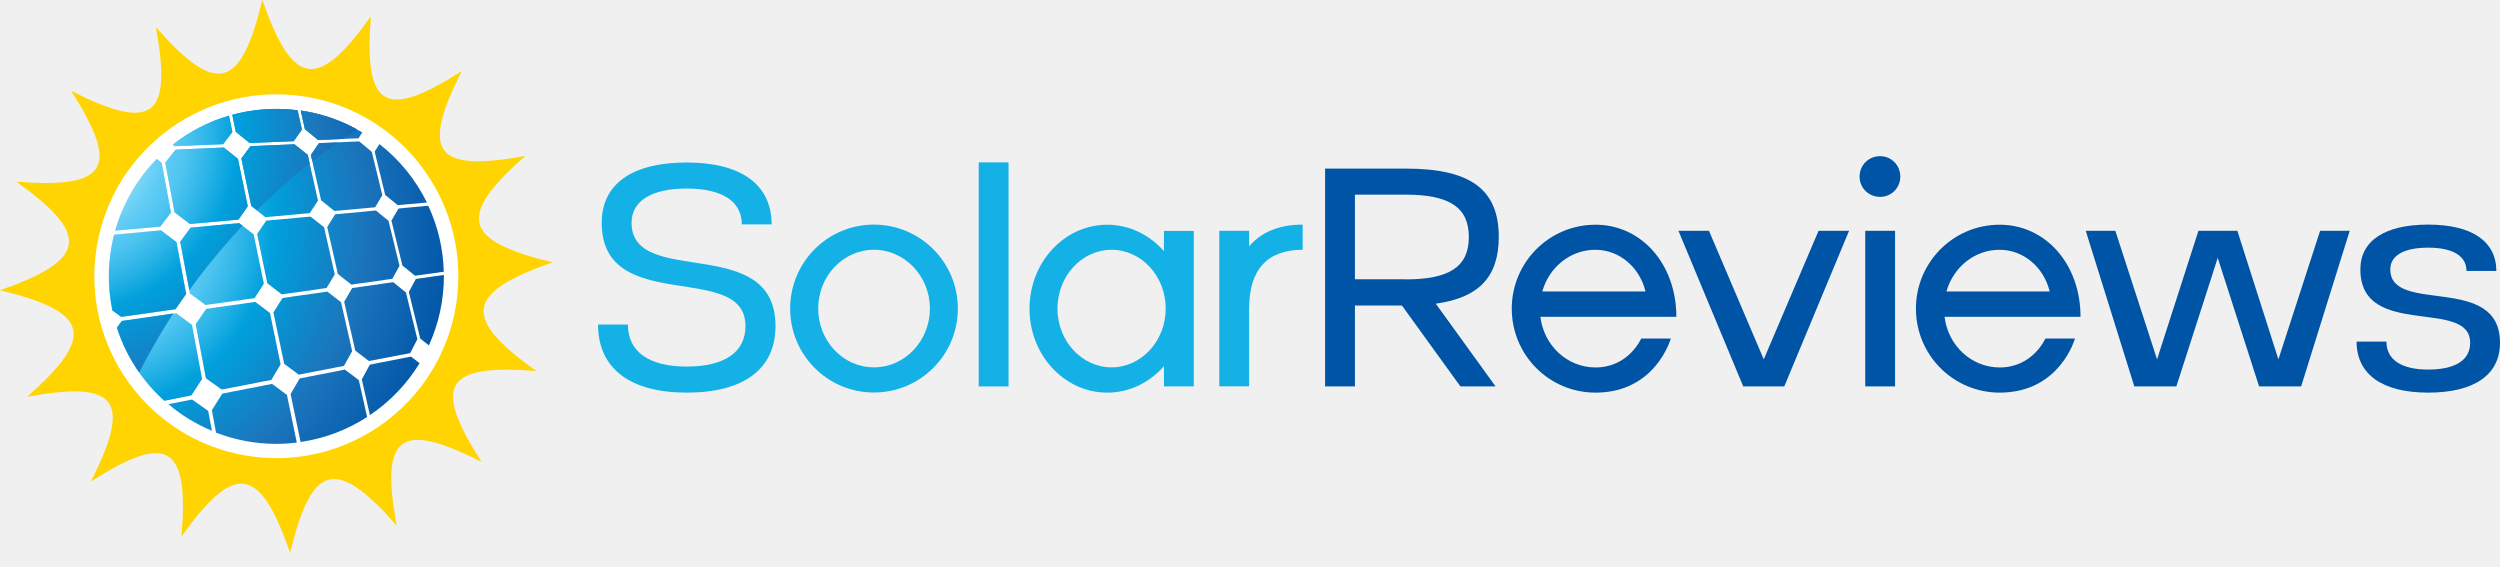
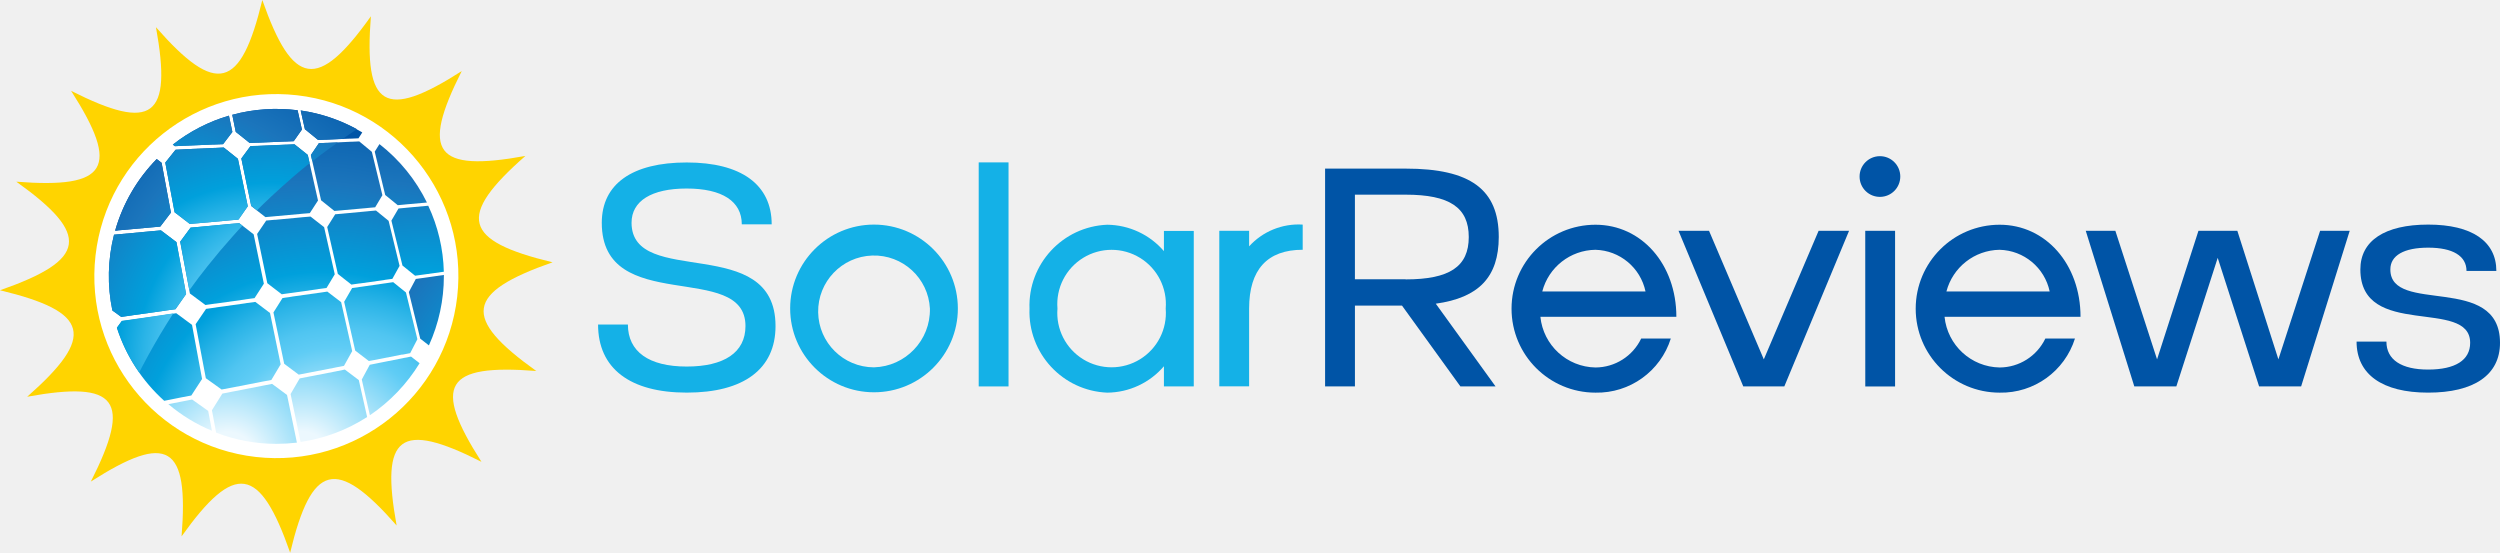
- <svg xmlns="http://www.w3.org/2000/svg" width="172" height="39" viewBox="0 0 172 39" fill="none">
-   <path d="M53.355 22.434C53.355 25.387 51.173 27.013 47.251 27.013C43.328 27.013 41.146 25.342 41.146 22.327H43.199C43.199 24.189 44.633 25.22 47.243 25.22C49.815 25.22 51.288 24.258 51.288 22.434C51.288 17.894 41.398 21.77 41.398 15.33C41.398 12.652 43.496 11.179 47.243 11.179C50.99 11.179 53.088 12.697 53.088 15.437H51.036C51.036 13.85 49.685 12.972 47.243 12.972C44.824 12.972 43.451 13.827 43.451 15.33C43.466 19.863 53.355 15.986 53.355 22.434Z" fill="#14B1E7" />
-   <path d="M65.901 21.229C65.901 24.418 63.314 27.005 60.124 27.005C56.934 27.005 54.363 24.418 54.363 21.229C54.363 18.039 56.934 15.452 60.124 15.452C63.314 15.452 65.901 18.039 65.901 21.229ZM63.978 21.229C63.978 19 62.245 17.184 60.124 17.184C58.003 17.184 56.293 19 56.293 21.229C56.293 23.457 58.003 25.273 60.124 25.273C62.245 25.281 63.978 23.457 63.978 21.229Z" fill="#14B1E7" />
-   <path d="M67.335 11.172H69.388V26.586H67.335V11.172Z" fill="#14B1E7" />
-   <path d="M82.131 15.88V26.586H80.079V25.197C79.094 26.311 77.721 27.013 76.179 27.013C73.226 27.013 70.83 24.426 70.83 21.236C70.83 18.047 73.226 15.46 76.179 15.46C77.721 15.46 79.094 16.17 80.079 17.276V15.887H82.131V15.88ZM80.201 21.229C80.201 19.001 78.53 17.185 76.477 17.185C74.424 17.185 72.753 19.001 72.753 21.229C72.753 23.457 74.424 25.273 76.477 25.273C78.53 25.273 80.201 23.457 80.201 21.229Z" fill="#14B1E7" />
-   <path d="M89.625 15.452V17.184C87.183 17.184 85.939 18.558 85.939 21.229V26.578H83.887V15.88H85.939V16.948C86.779 15.963 88.015 15.452 89.625 15.452Z" fill="#14B1E7" />
-   <path d="M98.782 20.893L102.895 26.585H100.476L96.455 21.023H93.219V26.585H91.166V11.599H96.714C101.17 11.599 103.116 13.033 103.116 16.307C103.109 19.046 101.758 20.481 98.782 20.893ZM96.706 19.222C99.728 19.222 101.056 18.344 101.056 16.307C101.056 14.269 99.728 13.392 96.706 13.392H93.219V19.214H96.706V19.222Z" fill="#0054A6" />
-   <path d="M112.914 23.289H114.952C114.952 23.289 113.922 27.013 109.77 27.013C106.581 27.013 104.009 24.426 104.009 21.236C104.009 18.047 106.581 15.46 109.77 15.46C112.937 15.46 115.333 18.177 115.333 21.794H105.978C106.214 23.762 107.817 25.281 109.77 25.281C112.06 25.281 112.914 23.289 112.914 23.289ZM106.108 20.054H113.212C112.807 18.383 111.411 17.185 109.763 17.185C108.03 17.185 106.581 18.383 106.108 20.054Z" fill="#0054A6" />
-   <path d="M127.215 15.88L122.758 26.586H119.935L115.478 15.88H117.577L121.346 24.724L125.116 15.88H127.215Z" fill="#0054A6" />
-   <path d="M127.939 12.156C127.939 11.362 128.558 10.744 129.351 10.744C130.122 10.744 130.74 11.362 130.74 12.156C130.74 12.927 130.122 13.545 129.351 13.545C128.565 13.545 127.939 12.927 127.939 12.156ZM128.329 15.88H130.381V26.585H128.329V15.88Z" fill="#0054A6" />
-   <path d="M140.721 23.289H142.758C142.758 23.289 141.728 27.013 137.577 27.013C134.387 27.013 131.816 24.426 131.816 21.236C131.816 18.047 134.387 15.46 137.577 15.46C140.744 15.46 143.14 18.177 143.14 21.794H133.785C134.021 23.762 135.624 25.281 137.577 25.281C139.866 25.281 140.721 23.289 140.721 23.289ZM133.914 20.054H141.019C140.614 18.383 139.218 17.185 137.57 17.185C135.845 17.185 134.387 18.383 133.914 20.054Z" fill="#0054A6" />
-   <path d="M161.66 15.88L158.318 26.586H155.426L152.579 17.742L149.733 26.586H146.841L143.499 15.88H145.536L148.405 24.724L151.252 15.88H153.93L156.754 24.724L159.623 15.88H161.66Z" fill="#0054A6" />
-   <path d="M172 23.587C172 25.792 170.222 27.013 167.055 27.013C163.888 27.013 162.133 25.746 162.133 23.503H164.186C164.186 24.746 165.216 25.426 167.055 25.426C168.917 25.426 169.947 24.785 169.947 23.587C169.947 20.458 162.393 23.373 162.393 18.535C162.393 16.566 164.064 15.452 167.063 15.452C170.062 15.452 171.748 16.604 171.748 18.642H169.695C169.695 17.612 168.757 17.039 167.063 17.039C165.392 17.039 164.453 17.573 164.453 18.535C164.445 21.679 172 18.772 172 23.587Z" fill="#0054A6" />
-   <path d="M38.017 18.047C31.859 16.566 31.409 14.887 36.147 10.729C29.944 11.858 28.928 10.515 31.767 4.891C26.464 8.287 25.022 7.409 25.518 1.122C21.862 6.257 20.145 5.982 18.047 0C16.567 6.158 14.888 6.608 10.729 1.87C11.858 8.073 10.515 9.088 4.891 6.25C8.287 11.553 7.41 12.995 1.122 12.499C6.257 16.162 5.983 17.879 0 19.97C6.158 21.45 6.608 23.129 1.87 27.295C8.073 26.166 9.096 27.509 6.25 33.133C11.553 29.737 12.995 30.614 12.492 36.902C16.154 31.767 17.871 32.041 19.962 38.024C21.443 31.866 23.129 31.416 27.288 36.154C26.159 29.951 27.502 28.928 33.126 31.774C29.73 26.471 30.607 25.029 36.895 25.525C31.76 21.854 32.042 20.137 38.017 18.047Z" fill="#FFD400" />
-   <path d="M31.455 20.42C32.233 13.552 27.296 7.348 20.428 6.57C13.561 5.791 7.357 10.721 6.571 17.589C5.792 24.456 10.729 30.66 17.597 31.438C24.465 32.224 30.669 27.287 31.455 20.42Z" fill="white" />
-   <path d="M15.392 10.149L14.789 10.179H14.713L12.79 10.263L12.713 10.271L12.08 10.302L11.37 11.187L12.011 14.605L13.057 15.406L13.698 15.353L13.774 15.345L15.72 15.17L15.796 15.162L16.407 15.109L17.048 14.193L16.369 10.927L15.392 10.149Z" fill="url(#paint0_radial)" />
-   <path d="M20.26 9.927L19.703 9.958H19.635L17.88 10.034L17.803 10.042L17.231 10.065L16.605 10.912L17.284 14.178L18.261 14.941L18.841 14.887L18.917 14.88L20.688 14.719L20.756 14.712L21.314 14.666L21.878 13.796L21.176 10.675L20.26 9.927Z" fill="url(#paint1_radial)" />
-   <path d="M22.519 20.061L21.962 20.145L21.893 20.152L20.1 20.404L20.024 20.42L19.436 20.503L18.811 21.495L19.551 25.029L20.55 25.776L21.146 25.662L21.222 25.647L23.03 25.296L23.099 25.28L23.664 25.174L24.229 24.159L23.465 20.794L22.519 20.061Z" fill="url(#paint2_radial)" />
-   <path d="M17.567 20.771L16.949 20.855L16.872 20.87L14.903 21.145L14.827 21.16L14.179 21.252L13.461 22.305L14.163 26.021L15.247 26.799L15.896 26.677L15.979 26.662L17.971 26.273L18.047 26.257L18.666 26.143L19.306 25.067L18.574 21.534L17.567 20.771Z" fill="url(#paint3_radial)" />
-   <path d="M21.367 14.903L20.81 14.949L20.741 14.956L18.963 15.124H18.894L18.314 15.178L17.689 16.101L18.391 19.489L19.383 20.252L19.97 20.168L20.047 20.16L21.832 19.909L21.909 19.893L22.466 19.817L23.03 18.878L22.298 15.636L21.367 14.903Z" fill="url(#paint4_radial)" />
-   <path d="M16.46 15.353L15.85 15.406L15.773 15.414L13.828 15.597L13.751 15.605L13.11 15.658L12.393 16.627L13.065 20.191L14.133 20.984L14.774 20.893L14.858 20.885L16.826 20.61L16.903 20.595L17.513 20.511L18.154 19.519L17.452 16.124L16.46 15.353Z" fill="url(#paint5_radial)" />
-   <path d="M24.717 9.729L24.213 9.752H24.145L22.534 9.828H22.466L21.939 9.851L21.39 10.668L22.092 13.781L23.008 14.514L23.542 14.468L23.61 14.46L25.236 14.315L25.297 14.308L25.808 14.262L26.304 13.43L25.579 10.447L24.717 9.729Z" fill="url(#paint6_radial)" />
-   <path d="M26.731 15.193L25.861 14.483L25.35 14.529L25.289 14.537L23.664 14.689L23.595 14.697L23.061 14.743L22.512 15.62L23.244 18.848L24.175 19.581L24.709 19.504L24.778 19.497L26.419 19.268L26.48 19.253L26.991 19.184L27.487 18.291L26.731 15.193Z" fill="url(#paint7_radial)" />
-   <path d="M29.463 14.155L27.968 14.292L27.907 14.3L27.418 14.346L26.93 15.178L27.685 18.268L28.555 18.97L29.051 18.901L29.112 18.894L30.532 18.695C30.493 17.116 30.127 15.574 29.463 14.155Z" fill="url(#paint8_radial)" />
-   <path d="M27.929 20.122L27.052 19.412L26.533 19.489L26.472 19.496L24.831 19.733L24.762 19.741L24.228 19.817L23.679 20.763L24.442 24.12L25.381 24.838L25.922 24.739L25.991 24.723L27.639 24.403L27.708 24.395L28.219 24.296L28.715 23.334L27.929 20.122Z" fill="url(#paint9_radial)" />
-   <path d="M18.719 26.41L18.101 26.532L18.025 26.547L16.033 26.936L15.949 26.951L15.293 27.081L14.575 28.226L14.865 29.767C16.186 30.278 17.59 30.538 19.009 30.538C19.482 30.538 19.955 30.507 20.421 30.454L19.741 27.173L18.719 26.41Z" fill="url(#paint10_radial)" />
-   <path d="M9.051 21.702L9.142 21.686L11.309 21.381L11.393 21.366L12.072 21.274L12.805 20.229L12.141 16.658L11.073 15.849L10.401 15.91L10.317 15.918L8.173 16.116L8.089 16.124L7.845 16.146C7.41 17.848 7.372 19.634 7.731 21.358L8.341 21.801L9.051 21.702Z" fill="url(#paint11_radial)" />
-   <path d="M12.477 27.341L13.164 27.211L13.904 26.074L13.21 22.35L12.126 21.549L11.447 21.648L11.363 21.663L9.196 21.976L9.104 21.991L8.387 22.091L8.043 22.556C8.669 24.487 9.791 26.219 11.302 27.577L12.393 27.363L12.477 27.341Z" fill="url(#paint12_radial)" />
-   <path d="M23.725 25.425L23.16 25.54L23.091 25.555L21.283 25.906L21.207 25.922L20.619 26.036L19.993 27.112L20.68 30.408C22.313 30.172 23.87 29.584 25.259 28.691L24.686 26.15L23.725 25.425Z" fill="url(#paint13_radial)" />
-   <path d="M8.127 15.849L10.272 15.658L10.355 15.65L11.027 15.589L11.76 14.628L11.119 11.202L10.783 10.942C9.432 12.316 8.448 14.017 7.921 15.872L8.043 15.864L8.127 15.849Z" fill="url(#paint14_radial)" />
-   <path d="M28.868 24.991L28.28 24.533L27.762 24.632L27.701 24.647L26.052 24.968L25.983 24.983L25.442 25.09L24.892 26.105L25.449 28.562C26.831 27.631 27.998 26.41 28.868 24.991Z" fill="url(#paint15_radial)" />
-   <path d="M13.217 27.486L12.53 27.623L12.446 27.638L11.584 27.806C12.485 28.569 13.492 29.187 14.583 29.638L14.324 28.272L13.217 27.486Z" fill="url(#paint16_radial)" />
-   <path d="M21.886 9.63L22.412 9.607H22.481L24.099 9.538H24.16L24.663 9.515L24.923 9.111C23.626 8.332 22.183 7.821 20.688 7.6L20.978 8.889L21.886 9.63Z" fill="url(#paint17_radial)" />
-   <path d="M30.539 18.916L29.166 19.115L29.105 19.122L28.609 19.191L28.128 20.091L28.914 23.296L29.509 23.762C30.188 22.266 30.539 20.641 30.539 19C30.539 18.977 30.539 18.947 30.539 18.916Z" fill="url(#paint18_radial)" />
-   <path d="M26.502 13.415L27.365 14.117L27.853 14.071L27.914 14.063L29.372 13.934C28.601 12.362 27.487 10.988 26.106 9.912L25.777 10.431L26.502 13.415Z" fill="url(#paint19_radial)" />
-   <path d="M12.668 10.027H12.744L14.667 9.943H14.743L15.346 9.92L15.987 9.081L15.751 7.959C14.347 8.371 13.034 9.05 11.889 9.951L12.034 10.057L12.668 10.027Z" fill="url(#paint20_radial)" />
-   <path d="M17.177 9.836L17.758 9.813H17.826L19.589 9.737H19.658L20.207 9.714L20.772 8.913L20.474 7.585C19.993 7.524 19.505 7.493 19.017 7.493C17.986 7.493 16.971 7.631 15.979 7.898L16.224 9.073L17.177 9.836Z" fill="url(#paint21_radial)" />
-   <path d="M20.26 9.927L19.711 9.95H19.642L17.88 10.026H17.811L17.231 10.049L16.605 10.896L17.284 14.155L17.681 14.467C17.979 14.17 18.276 13.88 18.574 13.605L18.635 13.544C19.146 13.071 19.642 12.621 20.138 12.194L20.199 12.14C20.573 11.82 20.947 11.514 21.306 11.224L21.176 10.645L20.26 9.927Z" fill="url(#paint22_radial)" />
-   <path d="M15.392 10.149L14.789 10.179H14.713L12.79 10.263L12.713 10.271L12.08 10.302L11.37 11.187L12.011 14.605L13.057 15.406L13.698 15.353L13.774 15.345L15.72 15.17L15.796 15.162L16.407 15.109L17.048 14.193L16.369 10.927L15.392 10.149Z" fill="url(#paint23_radial)" />
-   <path d="M22.466 9.828L21.939 9.851L21.39 10.66L21.489 11.102C21.855 10.812 22.221 10.538 22.573 10.278L22.626 10.24C22.832 10.088 23.038 9.943 23.244 9.798L22.534 9.828H22.466Z" fill="url(#paint24_radial)" />
-   <path d="M9.76 25.265C10.31 24.22 10.882 23.22 11.47 22.274L11.538 22.167C11.668 21.961 11.79 21.762 11.92 21.564L11.439 21.633L11.355 21.648L9.188 21.961L9.097 21.976L8.379 22.075L8.043 22.541C8.394 23.64 8.913 24.677 9.577 25.624C9.615 25.547 9.654 25.479 9.692 25.402L9.76 25.265Z" fill="url(#paint25_radial)" />
-   <path d="M9.051 21.702L9.142 21.686L11.309 21.381L11.393 21.366L12.072 21.274L12.805 20.229L12.141 16.658L11.073 15.849L10.401 15.91L10.317 15.918L8.173 16.116L8.089 16.124L7.845 16.146C7.41 17.848 7.372 19.634 7.731 21.358L8.341 21.801L9.051 21.702Z" fill="url(#paint26_radial)" />
-   <path d="M15.85 15.407L15.774 15.414L13.828 15.597L13.751 15.605L13.11 15.666L12.401 16.635L13.026 19.97C13.438 19.398 13.851 18.84 14.278 18.314L14.347 18.23C14.881 17.558 15.422 16.918 15.964 16.315L16.025 16.246C16.247 16.002 16.46 15.758 16.681 15.529L16.46 15.361L15.85 15.407Z" fill="url(#paint27_radial)" />
-   <path d="M12.668 10.027H12.744L14.667 9.943H14.743L15.346 9.92L15.987 9.081L15.751 7.959C14.347 8.371 13.034 9.05 11.889 9.951L12.034 10.057L12.668 10.027Z" fill="url(#paint28_radial)" />
-   <path d="M17.177 9.836L17.758 9.813H17.826L19.589 9.737H19.658L20.207 9.714L20.772 8.913L20.474 7.585C19.993 7.524 19.505 7.493 19.017 7.493C17.986 7.493 16.971 7.631 15.979 7.898L16.224 9.073L17.177 9.836Z" fill="url(#paint29_radial)" />
-   <path d="M8.127 15.849L10.272 15.658L10.355 15.65L11.027 15.589L11.76 14.628L11.119 11.202L10.783 10.942C9.432 12.316 8.448 14.017 7.921 15.872L8.043 15.864L8.127 15.849Z" fill="url(#paint30_radial)" />
-   <path d="M21.886 9.63L22.412 9.607H22.481L23.58 9.561C23.733 9.454 23.877 9.355 24.022 9.256L24.076 9.218C24.236 9.111 24.396 9.004 24.557 8.897C23.351 8.233 22.046 7.798 20.688 7.6L20.978 8.889L21.886 9.63Z" fill="url(#paint31_radial)" />
+ <svg xmlns="http://www.w3.org/2000/svg" xmlns:xlink="http://www.w3.org/1999/xlink" id="solarreviews" width="158.322" height="35" viewBox="0 0 158.322 35">
  <defs>
-     <radialGradient id="paint0_radial" cx="0" cy="0" r="1" gradientUnits="userSpaceOnUse" gradientTransform="translate(5.81064 15.4897) scale(32.3556 32.355)">
-       <stop offset="0.06" stop-color="#ECF8FE" />
-       <stop offset="0.24" stop-color="#5FCCF5" />
-       <stop offset="0.28" stop-color="#50C5F1" />
-       <stop offset="0.34" stop-color="#2BB4E7" />
-       <stop offset="0.4" stop-color="#00A0DC" />
-       <stop offset="0.59" stop-color="#1B75BC" />
-       <stop offset="0.8" stop-color="#0054A6" />
+     <radialGradient id="radial-gradient" cx="1.87" cy="4.093" r="6.154" gradientTransform="translate(-0.142 0) scale(0.926 1)" gradientUnits="objectBoundingBox">
+       <stop offset="0.06" stop-color="#ecf8fe" />
+       <stop offset="0.24" stop-color="#5fccf5" />
+       <stop offset="0.28" stop-color="#50c5f1" />
+       <stop offset="0.34" stop-color="#2bb4e7" />
+       <stop offset="0.4" stop-color="#00a0dc" />
+       <stop offset="0.59" stop-color="#1b75bc" />
+       <stop offset="0.8" stop-color="#0054a6" />
    </radialGradient>
-     <radialGradient id="paint1_radial" cx="0" cy="0" r="1" gradientUnits="userSpaceOnUse" gradientTransform="translate(5.81062 15.4892) scale(32.3556 32.355)">
-       <stop offset="0.06" stop-color="#ECF8FE" />
-       <stop offset="0.24" stop-color="#5FCCF5" />
-       <stop offset="0.28" stop-color="#50C5F1" />
-       <stop offset="0.34" stop-color="#2BB4E7" />
-       <stop offset="0.4" stop-color="#00A0DC" />
-       <stop offset="0.59" stop-color="#1B75BC" />
-       <stop offset="0.8" stop-color="#0054A6" />
-     </radialGradient>
-     <radialGradient id="paint2_radial" cx="0" cy="0" r="1" gradientUnits="userSpaceOnUse" gradientTransform="translate(5.81062 15.4894) scale(32.3556 32.355)">
-       <stop offset="0.06" stop-color="#ECF8FE" />
-       <stop offset="0.24" stop-color="#5FCCF5" />
-       <stop offset="0.28" stop-color="#50C5F1" />
-       <stop offset="0.34" stop-color="#2BB4E7" />
-       <stop offset="0.4" stop-color="#00A0DC" />
-       <stop offset="0.59" stop-color="#1B75BC" />
-       <stop offset="0.8" stop-color="#0054A6" />
-     </radialGradient>
-     <radialGradient id="paint3_radial" cx="0" cy="0" r="1" gradientUnits="userSpaceOnUse" gradientTransform="translate(5.81061 15.4895) scale(32.3556 32.355)">
-       <stop offset="0.06" stop-color="#ECF8FE" />
-       <stop offset="0.24" stop-color="#5FCCF5" />
-       <stop offset="0.28" stop-color="#50C5F1" />
-       <stop offset="0.34" stop-color="#2BB4E7" />
-       <stop offset="0.4" stop-color="#00A0DC" />
-       <stop offset="0.59" stop-color="#1B75BC" />
-       <stop offset="0.8" stop-color="#0054A6" />
-     </radialGradient>
-     <radialGradient id="paint4_radial" cx="0" cy="0" r="1" gradientUnits="userSpaceOnUse" gradientTransform="translate(5.81051 15.4898) scale(32.3557 32.3549)">
-       <stop offset="0.06" stop-color="#ECF8FE" />
-       <stop offset="0.24" stop-color="#5FCCF5" />
-       <stop offset="0.28" stop-color="#50C5F1" />
-       <stop offset="0.34" stop-color="#2BB4E7" />
-       <stop offset="0.4" stop-color="#00A0DC" />
-       <stop offset="0.59" stop-color="#1B75BC" />
-       <stop offset="0.8" stop-color="#0054A6" />
-     </radialGradient>
-     <radialGradient id="paint5_radial" cx="0" cy="0" r="1" gradientUnits="userSpaceOnUse" gradientTransform="translate(5.81058 15.4895) scale(32.3555 32.3549)">
-       <stop offset="0.06" stop-color="#ECF8FE" />
-       <stop offset="0.24" stop-color="#5FCCF5" />
-       <stop offset="0.28" stop-color="#50C5F1" />
-       <stop offset="0.34" stop-color="#2BB4E7" />
-       <stop offset="0.4" stop-color="#00A0DC" />
-       <stop offset="0.59" stop-color="#1B75BC" />
-       <stop offset="0.8" stop-color="#0054A6" />
-     </radialGradient>
-     <radialGradient id="paint6_radial" cx="0" cy="0" r="1" gradientUnits="userSpaceOnUse" gradientTransform="translate(5.81062 15.4896) scale(32.3556 32.355)">
-       <stop offset="0.06" stop-color="#ECF8FE" />
-       <stop offset="0.24" stop-color="#5FCCF5" />
-       <stop offset="0.28" stop-color="#50C5F1" />
-       <stop offset="0.34" stop-color="#2BB4E7" />
-       <stop offset="0.4" stop-color="#00A0DC" />
-       <stop offset="0.59" stop-color="#1B75BC" />
-       <stop offset="0.8" stop-color="#0054A6" />
-     </radialGradient>
-     <radialGradient id="paint7_radial" cx="0" cy="0" r="1" gradientUnits="userSpaceOnUse" gradientTransform="translate(5.81059 15.4898) scale(32.3556 32.3549)">
-       <stop offset="0.06" stop-color="#ECF8FE" />
-       <stop offset="0.24" stop-color="#5FCCF5" />
-       <stop offset="0.28" stop-color="#50C5F1" />
-       <stop offset="0.34" stop-color="#2BB4E7" />
-       <stop offset="0.4" stop-color="#00A0DC" />
-       <stop offset="0.59" stop-color="#1B75BC" />
-       <stop offset="0.8" stop-color="#0054A6" />
-     </radialGradient>
-     <radialGradient id="paint8_radial" cx="0" cy="0" r="1" gradientUnits="userSpaceOnUse" gradientTransform="translate(5.73436 15.4446) scale(32.3556 32.355)">
-       <stop offset="0.06" stop-color="#ECF8FE" />
-       <stop offset="0.24" stop-color="#5FCCF5" />
-       <stop offset="0.28" stop-color="#50C5F1" />
-       <stop offset="0.34" stop-color="#2BB4E7" />
-       <stop offset="0.4" stop-color="#00A0DC" />
-       <stop offset="0.59" stop-color="#1B75BC" />
-       <stop offset="0.8" stop-color="#0054A6" />
-     </radialGradient>
-     <radialGradient id="paint9_radial" cx="0" cy="0" r="1" gradientUnits="userSpaceOnUse" gradientTransform="translate(5.81055 15.4894) scale(32.3556 32.355)">
-       <stop offset="0.06" stop-color="#ECF8FE" />
-       <stop offset="0.24" stop-color="#5FCCF5" />
-       <stop offset="0.28" stop-color="#50C5F1" />
-       <stop offset="0.34" stop-color="#2BB4E7" />
-       <stop offset="0.4" stop-color="#00A0DC" />
-       <stop offset="0.59" stop-color="#1B75BC" />
-       <stop offset="0.8" stop-color="#0054A6" />
-     </radialGradient>
-     <radialGradient id="paint10_radial" cx="0" cy="0" r="1" gradientUnits="userSpaceOnUse" gradientTransform="translate(5.80873 15.4901) scale(32.357 32.3564)">
-       <stop offset="0.06" stop-color="#ECF8FE" />
-       <stop offset="0.24" stop-color="#5FCCF5" />
-       <stop offset="0.28" stop-color="#50C5F1" />
-       <stop offset="0.34" stop-color="#2BB4E7" />
-       <stop offset="0.4" stop-color="#00A0DC" />
-       <stop offset="0.59" stop-color="#1B75BC" />
-       <stop offset="0.8" stop-color="#0054A6" />
-     </radialGradient>
-     <radialGradient id="paint11_radial" cx="0" cy="0" r="1" gradientUnits="userSpaceOnUse" gradientTransform="translate(5.73432 15.4445) scale(32.3556 32.3549)">
-       <stop offset="0.06" stop-color="#ECF8FE" />
-       <stop offset="0.24" stop-color="#5FCCF5" />
-       <stop offset="0.28" stop-color="#50C5F1" />
-       <stop offset="0.34" stop-color="#2BB4E7" />
-       <stop offset="0.4" stop-color="#00A0DC" />
-       <stop offset="0.59" stop-color="#1B75BC" />
-       <stop offset="0.8" stop-color="#0054A6" />
-     </radialGradient>
-     <radialGradient id="paint12_radial" cx="0" cy="0" r="1" gradientUnits="userSpaceOnUse" gradientTransform="translate(5.73436 15.4443) scale(32.3556 32.355)">
-       <stop offset="0.06" stop-color="#ECF8FE" />
-       <stop offset="0.24" stop-color="#5FCCF5" />
-       <stop offset="0.28" stop-color="#50C5F1" />
-       <stop offset="0.34" stop-color="#2BB4E7" />
-       <stop offset="0.4" stop-color="#00A0DC" />
-       <stop offset="0.59" stop-color="#1B75BC" />
-       <stop offset="0.8" stop-color="#0054A6" />
-     </radialGradient>
-     <radialGradient id="paint13_radial" cx="0" cy="0" r="1" gradientUnits="userSpaceOnUse" gradientTransform="translate(5.73421 15.4445) scale(32.3557 32.3549)">
-       <stop offset="0.06" stop-color="#ECF8FE" />
-       <stop offset="0.24" stop-color="#5FCCF5" />
-       <stop offset="0.28" stop-color="#50C5F1" />
-       <stop offset="0.34" stop-color="#2BB4E7" />
-       <stop offset="0.4" stop-color="#00A0DC" />
-       <stop offset="0.59" stop-color="#1B75BC" />
-       <stop offset="0.8" stop-color="#0054A6" />
-     </radialGradient>
-     <radialGradient id="paint14_radial" cx="0" cy="0" r="1" gradientUnits="userSpaceOnUse" gradientTransform="translate(5.73427 15.4443) scale(32.3555 32.355)">
-       <stop offset="0.06" stop-color="#ECF8FE" />
-       <stop offset="0.24" stop-color="#5FCCF5" />
-       <stop offset="0.28" stop-color="#50C5F1" />
-       <stop offset="0.34" stop-color="#2BB4E7" />
-       <stop offset="0.4" stop-color="#00A0DC" />
-       <stop offset="0.59" stop-color="#1B75BC" />
-       <stop offset="0.8" stop-color="#0054A6" />
-     </radialGradient>
-     <radialGradient id="paint15_radial" cx="0" cy="0" r="1" gradientUnits="userSpaceOnUse" gradientTransform="translate(5.7344 15.4446) scale(32.3554 32.355)">
-       <stop offset="0.06" stop-color="#ECF8FE" />
-       <stop offset="0.24" stop-color="#5FCCF5" />
-       <stop offset="0.28" stop-color="#50C5F1" />
-       <stop offset="0.34" stop-color="#2BB4E7" />
-       <stop offset="0.4" stop-color="#00A0DC" />
-       <stop offset="0.59" stop-color="#1B75BC" />
-       <stop offset="0.8" stop-color="#0054A6" />
-     </radialGradient>
-     <radialGradient id="paint16_radial" cx="0" cy="0" r="1" gradientUnits="userSpaceOnUse" gradientTransform="translate(5.7343 15.4445) scale(32.3556 32.355)">
-       <stop offset="0.06" stop-color="#ECF8FE" />
-       <stop offset="0.24" stop-color="#5FCCF5" />
-       <stop offset="0.28" stop-color="#50C5F1" />
-       <stop offset="0.34" stop-color="#2BB4E7" />
-       <stop offset="0.4" stop-color="#00A0DC" />
-       <stop offset="0.59" stop-color="#1B75BC" />
-       <stop offset="0.8" stop-color="#0054A6" />
-     </radialGradient>
-     <radialGradient id="paint17_radial" cx="0" cy="0" r="1" gradientUnits="userSpaceOnUse" gradientTransform="translate(5.73434 15.4442) scale(32.3556 32.3551)">
-       <stop offset="0.06" stop-color="#ECF8FE" />
-       <stop offset="0.24" stop-color="#5FCCF5" />
-       <stop offset="0.28" stop-color="#50C5F1" />
-       <stop offset="0.34" stop-color="#2BB4E7" />
-       <stop offset="0.4" stop-color="#00A0DC" />
-       <stop offset="0.59" stop-color="#1B75BC" />
-       <stop offset="0.8" stop-color="#0054A6" />
-     </radialGradient>
-     <radialGradient id="paint18_radial" cx="0" cy="0" r="1" gradientUnits="userSpaceOnUse" gradientTransform="translate(5.73431 15.4443) scale(32.3556 32.355)">
-       <stop offset="0.06" stop-color="#ECF8FE" />
-       <stop offset="0.24" stop-color="#5FCCF5" />
-       <stop offset="0.28" stop-color="#50C5F1" />
-       <stop offset="0.34" stop-color="#2BB4E7" />
-       <stop offset="0.4" stop-color="#00A0DC" />
-       <stop offset="0.59" stop-color="#1B75BC" />
-       <stop offset="0.8" stop-color="#0054A6" />
-     </radialGradient>
-     <radialGradient id="paint19_radial" cx="0" cy="0" r="1" gradientUnits="userSpaceOnUse" gradientTransform="translate(5.73428 15.4444) scale(32.3556 32.355)">
-       <stop offset="0.06" stop-color="#ECF8FE" />
-       <stop offset="0.24" stop-color="#5FCCF5" />
-       <stop offset="0.28" stop-color="#50C5F1" />
-       <stop offset="0.34" stop-color="#2BB4E7" />
-       <stop offset="0.4" stop-color="#00A0DC" />
-       <stop offset="0.59" stop-color="#1B75BC" />
-       <stop offset="0.8" stop-color="#0054A6" />
-     </radialGradient>
-     <radialGradient id="paint20_radial" cx="0" cy="0" r="1" gradientUnits="userSpaceOnUse" gradientTransform="translate(5.73436 15.4447) scale(32.3556 32.355)">
-       <stop offset="0.06" stop-color="#ECF8FE" />
-       <stop offset="0.24" stop-color="#5FCCF5" />
-       <stop offset="0.28" stop-color="#50C5F1" />
-       <stop offset="0.34" stop-color="#2BB4E7" />
-       <stop offset="0.4" stop-color="#00A0DC" />
-       <stop offset="0.59" stop-color="#1B75BC" />
-       <stop offset="0.8" stop-color="#0054A6" />
-     </radialGradient>
-     <radialGradient id="paint21_radial" cx="0" cy="0" r="1" gradientUnits="userSpaceOnUse" gradientTransform="translate(5.73433 15.4445) scale(32.3555 32.355)">
-       <stop offset="0.06" stop-color="#ECF8FE" />
-       <stop offset="0.24" stop-color="#5FCCF5" />
-       <stop offset="0.28" stop-color="#50C5F1" />
-       <stop offset="0.34" stop-color="#2BB4E7" />
-       <stop offset="0.4" stop-color="#00A0DC" />
-       <stop offset="0.59" stop-color="#1B75BC" />
-       <stop offset="0.8" stop-color="#0054A6" />
-     </radialGradient>
-     <radialGradient id="paint22_radial" cx="0" cy="0" r="1" gradientUnits="userSpaceOnUse" gradientTransform="translate(4.13565 9.55179) scale(30.2746 30.2741)">
-       <stop offset="0.06" stop-color="#ECF8FE" />
-       <stop offset="0.24" stop-color="#5FCCF5" />
-       <stop offset="0.28" stop-color="#50C5F1" />
-       <stop offset="0.34" stop-color="#2BB4E7" />
-       <stop offset="0.4" stop-color="#00A0DC" />
-       <stop offset="0.59" stop-color="#1B75BC" />
-       <stop offset="0.8" stop-color="#0054A6" />
-     </radialGradient>
-     <radialGradient id="paint23_radial" cx="0" cy="0" r="1" gradientUnits="userSpaceOnUse" gradientTransform="translate(4.21198 9.59723) scale(30.2747 30.2741)">
-       <stop offset="0.06" stop-color="#ECF8FE" />
-       <stop offset="0.24" stop-color="#5FCCF5" />
-       <stop offset="0.28" stop-color="#50C5F1" />
-       <stop offset="0.34" stop-color="#2BB4E7" />
-       <stop offset="0.4" stop-color="#00A0DC" />
-       <stop offset="0.59" stop-color="#1B75BC" />
-       <stop offset="0.8" stop-color="#0054A6" />
-     </radialGradient>
-     <radialGradient id="paint24_radial" cx="0" cy="0" r="1" gradientUnits="userSpaceOnUse" gradientTransform="translate(4.13565 9.55193) scale(30.2746 30.2741)">
-       <stop offset="0.06" stop-color="#ECF8FE" />
-       <stop offset="0.24" stop-color="#5FCCF5" />
-       <stop offset="0.28" stop-color="#50C5F1" />
-       <stop offset="0.34" stop-color="#2BB4E7" />
-       <stop offset="0.4" stop-color="#00A0DC" />
-       <stop offset="0.59" stop-color="#1B75BC" />
-       <stop offset="0.8" stop-color="#0054A6" />
-     </radialGradient>
-     <radialGradient id="paint25_radial" cx="0" cy="0" r="1" gradientUnits="userSpaceOnUse" gradientTransform="translate(4.1357 9.5518) scale(30.2747 30.2741)">
-       <stop offset="0.06" stop-color="#ECF8FE" />
-       <stop offset="0.24" stop-color="#5FCCF5" />
-       <stop offset="0.28" stop-color="#50C5F1" />
-       <stop offset="0.34" stop-color="#2BB4E7" />
-       <stop offset="0.4" stop-color="#00A0DC" />
-       <stop offset="0.59" stop-color="#1B75BC" />
-       <stop offset="0.8" stop-color="#0054A6" />
-     </radialGradient>
-     <radialGradient id="paint26_radial" cx="0" cy="0" r="1" gradientUnits="userSpaceOnUse" gradientTransform="translate(4.13565 9.55205) scale(30.2746 30.274)">
-       <stop offset="0.06" stop-color="#ECF8FE" />
-       <stop offset="0.24" stop-color="#5FCCF5" />
-       <stop offset="0.28" stop-color="#50C5F1" />
-       <stop offset="0.34" stop-color="#2BB4E7" />
-       <stop offset="0.4" stop-color="#00A0DC" />
-       <stop offset="0.59" stop-color="#1B75BC" />
-       <stop offset="0.8" stop-color="#0054A6" />
-     </radialGradient>
-     <radialGradient id="paint27_radial" cx="0" cy="0" r="1" gradientUnits="userSpaceOnUse" gradientTransform="translate(4.13565 9.5523) scale(30.2747 30.2742)">
-       <stop offset="0.06" stop-color="#ECF8FE" />
-       <stop offset="0.24" stop-color="#5FCCF5" />
-       <stop offset="0.28" stop-color="#50C5F1" />
-       <stop offset="0.34" stop-color="#2BB4E7" />
-       <stop offset="0.4" stop-color="#00A0DC" />
-       <stop offset="0.59" stop-color="#1B75BC" />
-       <stop offset="0.8" stop-color="#0054A6" />
-     </radialGradient>
-     <radialGradient id="paint28_radial" cx="0" cy="0" r="1" gradientUnits="userSpaceOnUse" gradientTransform="translate(4.13569 9.55225) scale(30.2747 30.2741)">
-       <stop offset="0.06" stop-color="#ECF8FE" />
-       <stop offset="0.24" stop-color="#5FCCF5" />
-       <stop offset="0.28" stop-color="#50C5F1" />
-       <stop offset="0.34" stop-color="#2BB4E7" />
-       <stop offset="0.4" stop-color="#00A0DC" />
-       <stop offset="0.59" stop-color="#1B75BC" />
-       <stop offset="0.8" stop-color="#0054A6" />
-     </radialGradient>
-     <radialGradient id="paint29_radial" cx="0" cy="0" r="1" gradientUnits="userSpaceOnUse" gradientTransform="translate(4.13567 9.55205) scale(30.2746 30.2741)">
-       <stop offset="0.06" stop-color="#ECF8FE" />
-       <stop offset="0.24" stop-color="#5FCCF5" />
-       <stop offset="0.28" stop-color="#50C5F1" />
-       <stop offset="0.34" stop-color="#2BB4E7" />
-       <stop offset="0.4" stop-color="#00A0DC" />
-       <stop offset="0.59" stop-color="#1B75BC" />
-       <stop offset="0.8" stop-color="#0054A6" />
-     </radialGradient>
-     <radialGradient id="paint30_radial" cx="0" cy="0" r="1" gradientUnits="userSpaceOnUse" gradientTransform="translate(4.13561 9.55188) scale(30.2746 30.2741)">
-       <stop offset="0.06" stop-color="#ECF8FE" />
-       <stop offset="0.24" stop-color="#5FCCF5" />
-       <stop offset="0.28" stop-color="#50C5F1" />
-       <stop offset="0.34" stop-color="#2BB4E7" />
-       <stop offset="0.4" stop-color="#00A0DC" />
-       <stop offset="0.59" stop-color="#1B75BC" />
-       <stop offset="0.8" stop-color="#0054A6" />
-     </radialGradient>
-     <radialGradient id="paint31_radial" cx="0" cy="0" r="1" gradientUnits="userSpaceOnUse" gradientTransform="translate(4.13566 9.55179) scale(30.2747 30.2742)">
-       <stop offset="0.06" stop-color="#ECF8FE" />
-       <stop offset="0.24" stop-color="#5FCCF5" />
-       <stop offset="0.28" stop-color="#50C5F1" />
-       <stop offset="0.34" stop-color="#2BB4E7" />
-       <stop offset="0.4" stop-color="#00A0DC" />
-       <stop offset="0.59" stop-color="#1B75BC" />
-       <stop offset="0.8" stop-color="#0054A6" />
-     </radialGradient>
+     <radialGradient id="radial-gradient-2" cx="1.021" cy="4.336" r="6.454" gradientTransform="translate(-0.15 0) scale(0.951 1)" xlink:href="#radial-gradient" />
+     <radialGradient id="radial-gradient-3" cx="0.587" cy="2.031" r="5.661" gradientTransform="translate(0.186 0) scale(1.055 1)" xlink:href="#radial-gradient" />
+     <radialGradient id="radial-gradient-4" cx="1.459" cy="1.808" r="5.367" gradientTransform="translate(0.069 0) scale(1.031 1)" xlink:href="#radial-gradient" />
+     <radialGradient id="radial-gradient-5" cx="0.805" cy="3.134" r="6.049" gradientTransform="translate(0.005 0)" xlink:href="#radial-gradient" />
+     <radialGradient id="radial-gradient-6" cx="1.665" cy="2.897" r="5.745" gradientTransform="translate(-0.047 0) scale(0.977 1)" xlink:href="#radial-gradient" />
+     <radialGradient id="radial-gradient-7" cx="0.122" cy="4.585" r="6.763" gradientTransform="translate(-0.112 0) scale(0.974 1)" xlink:href="#radial-gradient" />
+     <radialGradient id="radial-gradient-8" cx="-0.105" cy="3.371" r="6.348" gradientTransform="translate(0.108 0) scale(1.025 1)" xlink:href="#radial-gradient" />
+     <radialGradient id="radial-gradient-9" cx="-1.393" cy="3.628" r="6.72" gradientTransform="translate(2.472 0) scale(1.337 1)" xlink:href="#radial-gradient" />
+     <radialGradient id="radial-gradient-10" cx="-0.336" cy="2.259" r="5.964" gradientTransform="translate(0.356 0) scale(1.077 1)" xlink:href="#radial-gradient" />
+     <radialGradient id="radial-gradient-11" cx="1.268" cy="1.274" r="7.838" gradientTransform="translate(-0.707 0) scale(0.706 1)" xlink:href="#radial-gradient" />
+     <radialGradient id="radial-gradient-12" cx="2.713" cy="2.65" r="5.436" gradientTransform="translate(0.157 0) scale(1.119 1)" xlink:href="#radial-gradient" />
+     <radialGradient id="radial-gradient-13" cx="2.366" cy="1.671" r="5.367" gradientTransform="translate(0.037 0) scale(1.029 1)" xlink:href="#radial-gradient" />
+     <radialGradient id="radial-gradient-14" cx="0.364" cy="1.244" r="6.493" gradientTransform="translate(-0.199 0) scale(0.946 1)" xlink:href="#radial-gradient" />
+     <radialGradient id="radial-gradient-15" cx="3.645" cy="4.195" r="6.564" gradientTransform="translate(0.55 0) scale(1.284 1)" xlink:href="#radial-gradient" />
+     <radialGradient id="radial-gradient-16" cx="-0.75" cy="1.76" r="8.03" gradientTransform="translate(0.082 0) scale(1.013 1)" xlink:href="#radial-gradient" />
+     <radialGradient id="radial-gradient-17" cx="3.444" cy="1.922" r="15.036" gradientTransform="translate(-1.044 0) scale(0.718 1)" xlink:href="#radial-gradient" />
+     <radialGradient id="radial-gradient-18" cx="0.289" cy="11.835" r="15.94" gradientTransform="translate(-2.482 0) scale(0.479 1)" xlink:href="#radial-gradient" />
+     <radialGradient id="radial-gradient-19" cx="-2.578" cy="2.622" r="6.677" gradientTransform="translate(11.565 0) scale(2.009 1)" xlink:href="#radial-gradient" />
+     <radialGradient id="radial-gradient-20" cx="-1.075" cy="5.163" r="7.695" gradientTransform="translate(1.194 0) scale(1.17 1)" xlink:href="#radial-gradient" />
+     <radialGradient id="radial-gradient-21" cx="2.446" cy="11.277" r="15.419" gradientTransform="translate(-1.356 0) scale(0.512 1)" xlink:href="#radial-gradient" />
+     <radialGradient id="radial-gradient-22" cx="1.238" cy="10.3" r="13.812" gradientTransform="translate(-1.651 0) scale(0.489 1)" xlink:href="#radial-gradient" />
+     <radialGradient id="radial-gradient-23" cx="0.568" cy="3.251" r="6.668" gradientTransform="translate(-0.117 0) scale(0.966 1)" xlink:href="#radial-gradient" />
+     <radialGradient id="radial-gradient-24" cx="1.405" cy="2.774" r="5.758" xlink:href="#radial-gradient" />
+     <radialGradient id="radial-gradient-25" cx="-1.142" cy="11.412" r="23.201" gradientTransform="translate(-3.338 0) scale(0.704 1)" xlink:href="#radial-gradient" />
+     <radialGradient id="radial-gradient-26" cx="2.897" cy="0.77" r="7.458" gradientTransform="translate(0.092 0) scale(1.047 1)" xlink:href="#radial-gradient" />
+     <radialGradient id="radial-gradient-27" cx="2.216" cy="1.485" r="5.086" gradientTransform="translate(0.157 0) scale(1.119 1)" xlink:href="#radial-gradient" />
+     <radialGradient id="radial-gradient-28" cx="1.605" cy="2.024" r="6.569" gradientTransform="translate(0.213 0) scale(1.077 1)" xlink:href="#radial-gradient" />
+     <radialGradient id="radial-gradient-29" cx="1.802" cy="7.973" r="14.427" gradientTransform="translate(-1.356 0) scale(0.512 1)" xlink:href="#radial-gradient" />
+     <radialGradient id="radial-gradient-30" cx="0.687" cy="7.34" r="12.923" gradientTransform="translate(-1.651 0) scale(0.489 1)" xlink:href="#radial-gradient" />
+     <radialGradient id="radial-gradient-31" cx="2.957" cy="2.789" r="6.142" gradientTransform="translate(0.55 0) scale(1.284 1)" xlink:href="#radial-gradient" />
+     <radialGradient id="radial-gradient-32" cx="-0.366" cy="8.419" r="14.915" gradientTransform="translate(-2.48 0) scale(0.525 1)" xlink:href="#radial-gradient" />
  </defs>
+   <path id="Path_1" data-name="Path 1" d="M52.385,21.539c0,2.718-2.009,4.214-5.619,4.214s-5.619-1.538-5.619-4.313h1.889c0,1.714,1.321,2.662,3.723,2.662,2.367,0,3.723-.885,3.723-2.564,0-4.179-9.1-.611-9.1-6.539,0-2.465,1.932-3.821,5.38-3.821s5.38,1.4,5.38,3.919H50.249c0-1.461-1.243-2.269-3.491-2.269-2.227,0-3.491.787-3.491,2.17C43.281,19.172,52.385,15.6,52.385,21.539Z" transform="translate(-3.272 -0.889)" fill="#14b1e7" />
+   <path id="Path_2" data-name="Path 2" d="M64.983,20.769a5.31,5.31,0,1,1-5.317-5.317A5.318,5.318,0,0,1,64.983,20.769Zm-1.77,0a3.541,3.541,0,1,0-3.547,3.723A3.645,3.645,0,0,0,63.213,20.769Z" transform="translate(-4.323 -1.229)" fill="#14b1e7" />
+   <path id="Path_3" data-name="Path 3" d="M67.335,11.172h1.889V25.36H67.335Z" transform="translate(-5.355 -0.888)" fill="#14b1e7" />
+   <path id="Path_4" data-name="Path 4" d="M81.233,15.846V25.7H79.343V24.423a4.774,4.774,0,0,1-3.589,1.672,5.133,5.133,0,0,1-4.924-5.317,5.133,5.133,0,0,1,4.924-5.317,4.8,4.8,0,0,1,3.589,1.672V15.853h1.889ZM79.456,20.77a3.439,3.439,0,1,0-6.855,0,3.439,3.439,0,1,0,6.855,0Z" transform="translate(-5.633 -1.229)" fill="#14b1e7" />
+   <path id="Path_5" data-name="Path 5" d="M89.169,15.452v1.594c-2.248,0-3.393,1.264-3.393,3.723v4.924H83.887V15.846h1.889v.983A4.231,4.231,0,0,1,89.169,15.452Z" transform="translate(-6.671 -1.229)" fill="#14b1e7" />
+   <path id="Path_6" data-name="Path 6" d="M98.176,20.154l3.786,5.24H99.736l-3.7-5.12H93.056v5.12H91.166V11.6h5.106c4.1,0,5.893,1.321,5.893,4.334C102.159,18.454,100.916,19.774,98.176,20.154Zm-1.911-1.538c2.781,0,4-.808,4-2.683s-1.222-2.683-4-2.683h-3.21v5.359h3.21Z" transform="translate(-7.25 -0.922)" fill="#0054a6" />
+   <path id="Path_7" data-name="Path 7" d="M112.206,22.667h1.876a4.9,4.9,0,0,1-4.77,3.428,5.317,5.317,0,0,1,0-10.634c2.915,0,5.121,2.5,5.121,5.83h-8.611a3.569,3.569,0,0,0,3.49,3.21A3.222,3.222,0,0,0,112.206,22.667Zm-6.265-2.978h6.539a3.328,3.328,0,0,0-3.175-2.641A3.527,3.527,0,0,0,105.941,19.688Z" transform="translate(-8.271 -1.229)" fill="#0054a6" />
+   <path id="Path_8" data-name="Path 8" d="M126.282,15.88l-4.1,9.854h-2.6l-4.1-9.854h1.932l3.469,8.141,3.47-8.141Z" transform="translate(-9.183 -1.263)" fill="#0054a6" />
+   <path id="Path_9" data-name="Path 9" d="M127.939,12.044a1.289,1.289,0,1,1,1.3,1.278A1.284,1.284,0,0,1,127.939,12.044Zm.359,3.428h1.889v9.855H128.3Z" transform="translate(-10.174 -0.854)" fill="#0054a6" />
+   <path id="Path_10" data-name="Path 10" d="M140.013,22.667h1.875a4.9,4.9,0,0,1-4.769,3.428,5.317,5.317,0,0,1,0-10.634c2.915,0,5.121,2.5,5.121,5.83h-8.611a3.569,3.569,0,0,0,3.49,3.21A3.224,3.224,0,0,0,140.013,22.667Zm-6.266-2.978h6.54a3.328,3.328,0,0,0-3.175-2.641A3.535,3.535,0,0,0,133.747,19.688Z" transform="translate(-10.483 -1.229)" fill="#0054a6" />
+   <path id="Path_11" data-name="Path 11" d="M160.216,15.88l-3.076,9.854h-2.662l-2.621-8.141-2.62,8.141h-2.662L143.5,15.88h1.875l2.641,8.141,2.621-8.141H153.1l2.6,8.141,2.641-8.141Z" transform="translate(-11.412 -1.263)" fill="#0054a6" />
+   <path id="Path_12" data-name="Path 12" d="M171.215,22.94c0,2.03-1.637,3.154-4.552,3.154s-4.531-1.166-4.531-3.231h1.89c0,1.145.948,1.77,2.641,1.77,1.714,0,2.662-.59,2.662-1.693,0-2.88-6.953-.2-6.953-4.65,0-1.812,1.538-2.838,4.3-2.838s4.312,1.061,4.312,2.936h-1.89c0-.948-.863-1.475-2.423-1.475-1.538,0-2.4.492-2.4,1.377C164.261,21.184,171.215,18.508,171.215,22.94Z" transform="translate(-12.893 -1.229)" fill="#0054a6" />
+   <path id="Path_13" data-name="Path 13" d="M34.994,16.611c-5.668-1.363-6.083-2.908-1.721-6.736-5.71,1.039-6.645-.2-4.032-5.373-4.882,3.126-6.209,2.318-5.753-3.47C20.124,5.76,18.543,5.507,16.612,0,15.249,5.668,13.7,6.083,9.876,1.721c1.039,5.71-.2,6.645-5.373,4.032,3.126,4.882,2.318,6.209-3.47,5.753C5.76,14.877,5.507,16.457,0,18.382c5.668,1.363,6.083,2.908,1.721,6.743,5.711-1.04,6.652.2,4.032,5.373,4.882-3.126,6.209-2.318,5.746,3.47C14.87,29.24,16.45,29.493,18.375,35c1.363-5.668,2.915-6.083,6.743-1.721-1.039-5.71.2-6.652,5.373-4.032-3.126-4.882-2.318-6.209,3.47-5.753C29.234,20.116,29.494,18.536,34.994,16.611Z" fill="#ffd400" />
+   <path id="Path_14" data-name="Path 14" d="M29.47,19.312A11.527,11.527,0,1,0,16.714,29.454,11.525,11.525,0,0,0,29.47,19.312Z" transform="translate(-0.516 -0.516)" fill="#fff" />
+   <path id="Path_15" data-name="Path 15" d="M15.072,10.149l-.555.028h-.07l-1.77.077-.07.007-.583.028-.653.815.59,3.147.962.737.59-.049.07-.007,1.791-.162.07-.007.562-.049.59-.843-.625-3.006Z" transform="translate(-0.904 -0.807)" fill="url(#radial-gradient)" />
+   <path id="Path_16" data-name="Path 16" d="M19.97,9.927l-.513.028h-.063l-1.616.07-.07.007-.527.021-.576.78.625,3.006.9.7.534-.049.07-.007,1.63-.147.063-.007.513-.042.52-.8-.646-2.873Z" transform="translate(-1.321 -0.789)" fill="url(#radial-gradient-2)" />
+   <path id="Path_17" data-name="Path 17" d="M22.224,20.061l-.513.077-.063.007L20,20.377l-.07.014-.541.077-.576.913.681,3.252.92.688.548-.105.07-.014,1.665-.323.063-.014.52-.1.52-.934-.7-3.1Z" transform="translate(-1.496 -1.595)" fill="url(#radial-gradient-3)" />
+   <path id="Path_18" data-name="Path 18" d="M17.24,20.771l-.569.077-.07.014-1.812.253-.07.014-.6.084-.66.969.646,3.421,1,.716.6-.112.077-.014,1.833-.358.07-.014.569-.105.59-.99-.674-3.252Z" transform="translate(-1.07 -1.652)" fill="url(#radial-gradient-4)" />
+   <path id="Path_19" data-name="Path 19" d="M21.074,14.9l-.513.042-.063.007-1.637.154H18.8l-.534.049-.576.85.646,3.119.913.7.541-.077.07-.007,1.644-.232.07-.014.513-.07.52-.864-.674-2.985Z" transform="translate(-1.407 -1.185)" fill="url(#radial-gradient-5)" />
+   <path id="Path_20" data-name="Path 20" d="M16.137,15.353l-.562.049-.07.007-1.791.169-.07.007-.59.049-.66.892.618,3.28.983.73.59-.084.077-.007,1.812-.253.07-.014.562-.077.59-.913-.646-3.126Z" transform="translate(-0.986 -1.221)" fill="url(#radial-gradient-6)" />
+   <path id="Path_21" data-name="Path 21" d="M24.452,9.729l-.464.021h-.063l-1.482.07H22.38l-.485.021-.506.752.646,2.866.843.674.492-.042.063-.007,1.5-.133.056-.007.471-.042.457-.766-.667-2.746Z" transform="translate(-1.701 -0.774)" fill="url(#radial-gradient-7)" />
+   <path id="Path_22" data-name="Path 22" d="M26.4,15.137l-.8-.653-.471.042-.056.007-1.5.14-.063.007-.492.042-.506.808.674,2.971.857.674.492-.07L24.6,19.1l1.51-.211.056-.014.471-.063.457-.822Z" transform="translate(-1.79 -1.152)" fill="url(#radial-gradient-8)" />
+   <path id="Path_23" data-name="Path 23" d="M29.262,14.155l-1.377.126-.056.007-.45.042-.45.766.7,2.845.8.646.457-.063.056-.007,1.307-.183A10.45,10.45,0,0,0,29.262,14.155Z" transform="translate(-2.142 -1.126)" fill="url(#radial-gradient-9)" />
+   <path id="Path_24" data-name="Path 24" d="M27.591,20.066l-.808-.653-.478.07-.056.007-1.51.218-.063.007-.492.07-.506.871.7,3.091.864.66.5-.091.063-.014,1.517-.3L27.388,24l.471-.091.457-.885Z" transform="translate(-1.883 -1.544)" fill="url(#radial-gradient-10)" />
+   <path id="Path_25" data-name="Path 25" d="M18.389,26.41l-.569.112-.07.014-1.833.358-.077.014-.6.119-.66,1.054.267,1.419a10.554,10.554,0,0,0,3.814.709,11.424,11.424,0,0,0,1.3-.077l-.625-3.02Z" transform="translate(-1.159 -2.1)" fill="url(#radial-gradient-11)" />
+   <path id="Path_26" data-name="Path 26" d="M8.926,21.236l.084-.014,1.995-.281.077-.014.625-.084.674-.962-.611-3.287-.983-.745-.618.056-.077.007-1.974.183-.077.007-.225.021a10.64,10.64,0,0,0-.105,4.8l.562.407Z" transform="translate(-0.595 -1.26)" fill="url(#radial-gradient-12)" />
+   <path id="Path_27" data-name="Path 27" d="M12.124,26.88l.632-.119.681-1.047L12.8,22.286l-1-.737-.625.091-.077.014L9.1,21.942l-.084.014-.66.091-.316.428a10.611,10.611,0,0,0,3,4.622l1-.2Z" transform="translate(-0.64 -1.714)" fill="url(#radial-gradient-13)" />
+   <path id="Path_28" data-name="Path 28" d="M23.428,25.426l-.52.105-.063.014-1.665.323-.07.014-.541.105-.576.99.632,3.034a10.6,10.6,0,0,0,4.214-1.58l-.527-2.339Z" transform="translate(-1.59 -2.022)" fill="url(#radial-gradient-14)" />
+   <path id="Path_29" data-name="Path 29" d="M8.111,15.459l1.974-.176.077-.007.618-.056.674-.885-.59-3.154-.309-.239A10.613,10.613,0,0,0,7.921,15.48l.112-.007Z" transform="translate(-0.63 -0.87)" fill="url(#radial-gradient-15)" />
+   <path id="Path_30" data-name="Path 30" d="M28.552,24.954l-.541-.421-.478.091-.056.014-1.517.3-.063.014-.5.1-.506.934.513,2.262A10.728,10.728,0,0,0,28.552,24.954Z" transform="translate(-1.98 -1.951)" fill="url(#radial-gradient-16)" />
+   <path id="Path_31" data-name="Path 31" d="M13.087,27.486l-.632.126-.077.014-.794.154a10.4,10.4,0,0,0,2.76,1.686l-.239-1.257Z" transform="translate(-0.921 -2.186)" fill="url(#radial-gradient-17)" />
+   <path id="Path_32" data-name="Path 32" d="M21.791,9.468l.485-.021h.063l1.489-.063h.056l.464-.021.239-.372a10.594,10.594,0,0,0-3.9-1.391l.267,1.187Z" transform="translate(-1.645 -0.604)" fill="url(#radial-gradient-18)" />
+   <path id="Path_33" data-name="Path 33" d="M30.347,18.916l-1.264.183-.056.007-.457.063L28.128,20l.723,2.95.548.428a10.606,10.606,0,0,0,.948-4.383Z" transform="translate(-2.237 -1.504)" fill="url(#radial-gradient-19)" />
+   <path id="Path_34" data-name="Path 34" d="M26.445,13.136l.794.646.45-.042.056-.007,1.342-.119a10.6,10.6,0,0,0-3.006-3.7l-.3.478Z" transform="translate(-2.05 -0.788)" fill="url(#radial-gradient-20)" />
+   <path id="Path_35" data-name="Path 35" d="M12.606,9.862h.07l1.77-.077h.07l.555-.021.59-.773-.218-1.033a10.569,10.569,0,0,0-3.554,1.833l.133.1Z" transform="translate(-0.945 -0.633)" fill="url(#radial-gradient-21)" />
+   <path id="Path_36" data-name="Path 36" d="M17.082,9.65l.534-.021h.063l1.623-.07h.063l.506-.021.52-.738-.274-1.222a10.695,10.695,0,0,0-4.137.288L16.2,8.947Z" transform="translate(-1.271 -0.596)" fill="url(#radial-gradient-22)" />
+   <path id="Path_37" data-name="Path 37" d="M19.97,9.927l-.506.021H19.4l-1.623.07h-.063l-.534.021-.576.78.625,3,.365.288c.274-.274.548-.541.822-.794l.056-.056c.471-.435.927-.85,1.384-1.243l.056-.049c.344-.3.688-.576,1.018-.843l-.119-.534Z" transform="translate(-1.321 -0.789)" fill="url(#radial-gradient-23)" />
+   <path id="Path_38" data-name="Path 38" d="M15.072,10.149l-.555.028h-.07l-1.77.077-.07.007-.583.028-.653.815.59,3.147.962.737.59-.049.07-.007,1.791-.162.07-.007.562-.049.59-.843-.625-3.006Z" transform="translate(-0.904 -0.807)" fill="url(#radial-gradient-24)" />
+   <path id="Path_39" data-name="Path 39" d="M22.38,9.826l-.485.021-.506.745.091.407c.337-.267.674-.52,1-.759l.049-.035c.19-.14.379-.274.569-.407l-.653.028Z" transform="translate(-1.701 -0.779)" fill="url(#radial-gradient-25)" />
+   <path id="Path_40" data-name="Path 40" d="M9.624,24.971q.759-1.443,1.573-2.753l.063-.1c.119-.19.232-.372.351-.555l-.442.063-.077.014L9.1,21.929l-.084.014-.66.091-.309.428A10.511,10.511,0,0,0,9.455,25.3c.035-.07.07-.133.105-.2Z" transform="translate(-0.64 -1.715)" fill="url(#radial-gradient-26)" />
+   <path id="Path_41" data-name="Path 41" d="M8.926,21.236l.084-.014,1.995-.281.077-.014.625-.084.674-.962-.611-3.287-.983-.745-.618.056-.077.007-1.974.183-.077.007-.225.021a10.64,10.64,0,0,0-.105,4.8l.562.407Z" transform="translate(-0.595 -1.26)" fill="url(#radial-gradient-27)" />
+   <path id="Path_42" data-name="Path 42" d="M15.576,15.4l-.07.007-1.791.169-.07.007-.59.056-.653.892.576,3.07c.379-.527.759-1.04,1.152-1.524L14.192,18c.492-.618.99-1.208,1.489-1.763l.056-.063c.2-.225.4-.45.6-.66l-.2-.155Z" transform="translate(-0.986 -1.222)" fill="url(#radial-gradient-28)" />
+   <path id="Path_43" data-name="Path 43" d="M12.606,9.862h.07l1.77-.077h.07l.555-.021.59-.773-.218-1.033a10.569,10.569,0,0,0-3.554,1.833l.133.1Z" transform="translate(-0.945 -0.633)" fill="url(#radial-gradient-29)" />
+   <path id="Path_44" data-name="Path 44" d="M17.082,9.65l.534-.021h.063l1.623-.07h.063l.506-.021.52-.738-.274-1.222a10.695,10.695,0,0,0-4.137.288L16.2,8.947Z" transform="translate(-1.271 -0.596)" fill="url(#radial-gradient-30)" />
+   <path id="Path_45" data-name="Path 45" d="M8.111,15.459l1.974-.176.077-.007.618-.056.674-.885-.59-3.154-.309-.239A10.613,10.613,0,0,0,7.921,15.48l.112-.007Z" transform="translate(-0.63 -0.87)" fill="url(#radial-gradient-31)" />
+   <path id="Path_46" data-name="Path 46" d="M21.791,9.468l.485-.021h.063L23.35,9.4c.141-.1.274-.19.407-.281l.049-.035.443-.3A10.514,10.514,0,0,0,20.688,7.6l.267,1.187Z" transform="translate(-1.645 -0.604)" fill="url(#radial-gradient-32)" />
</svg>
